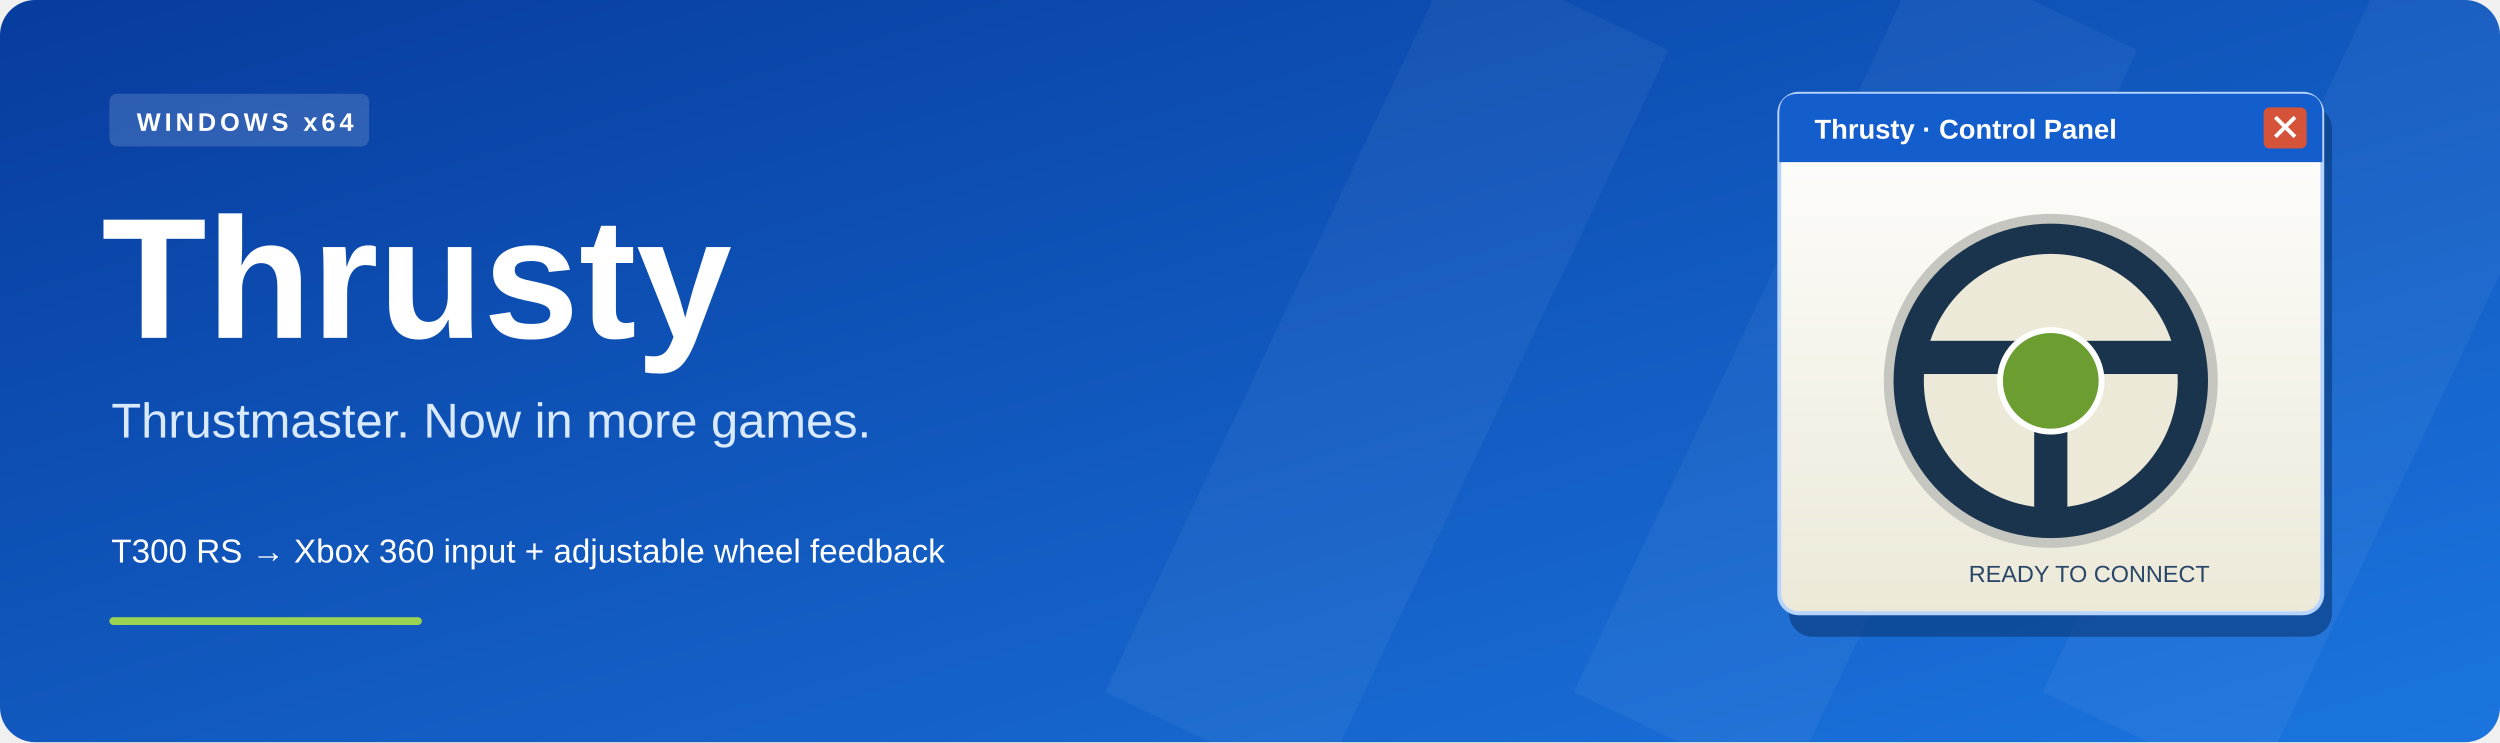
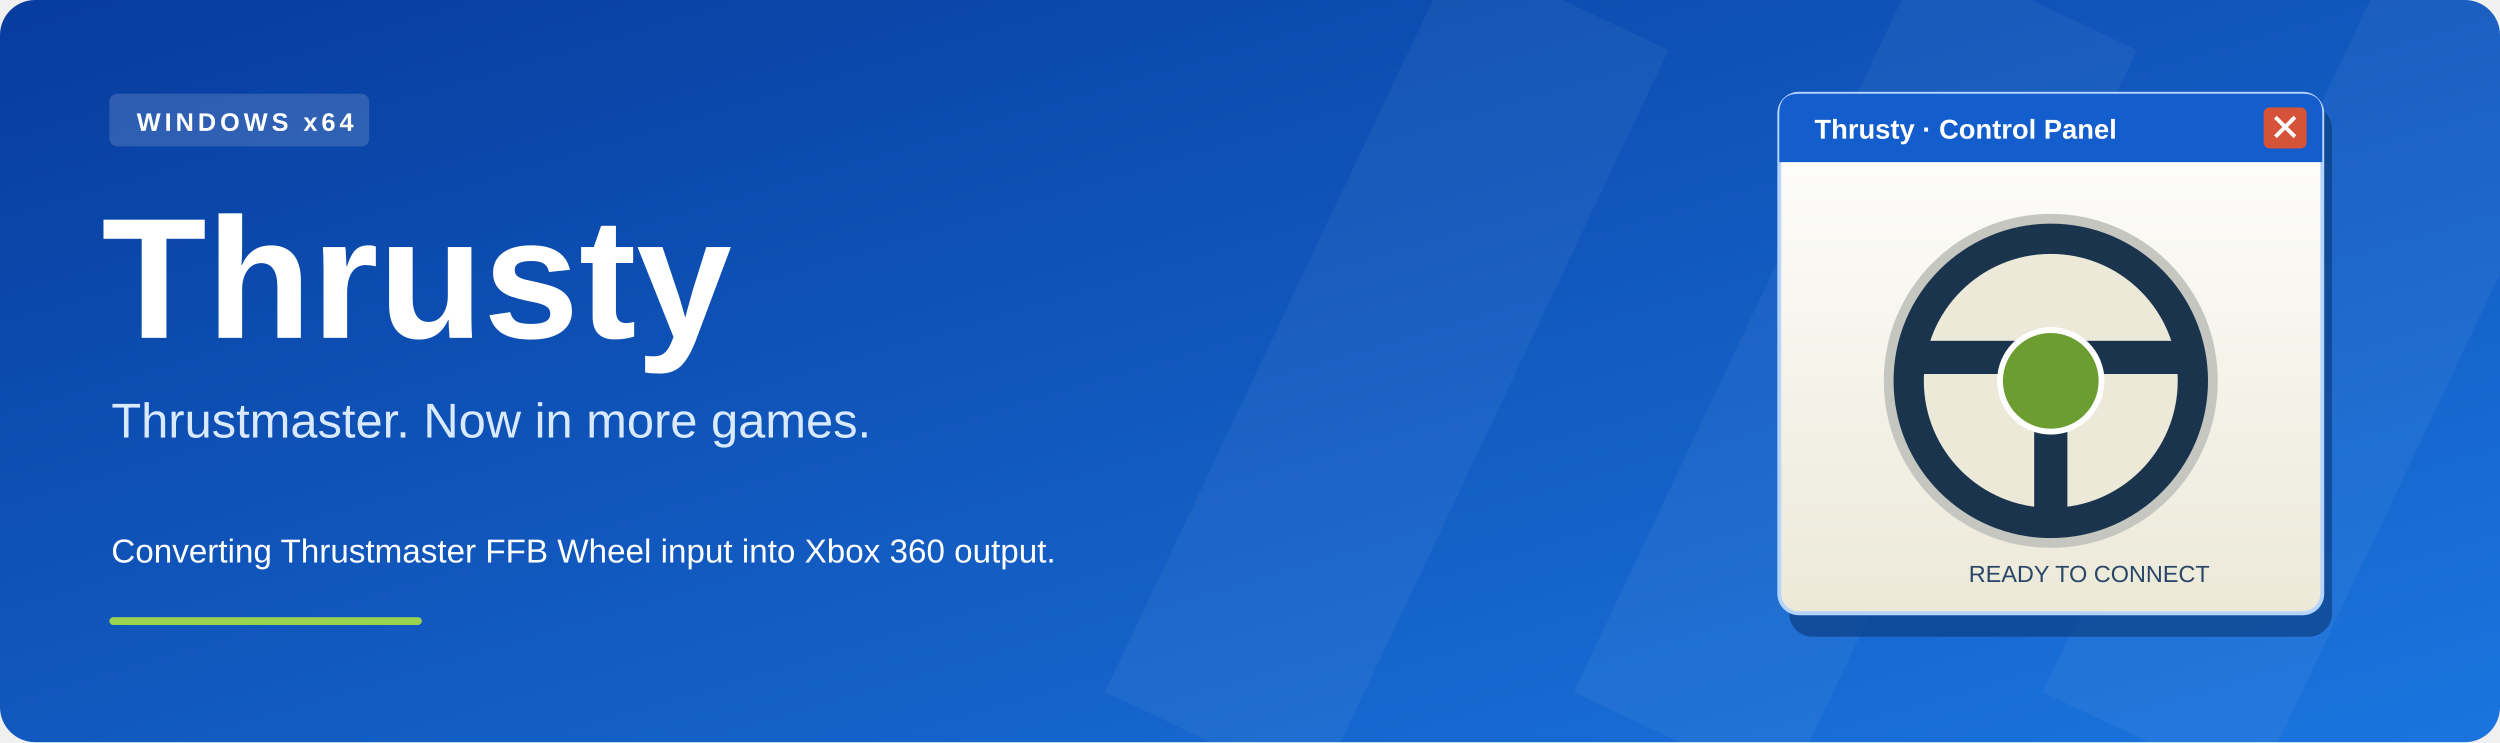
<svg xmlns="http://www.w3.org/2000/svg" width="1280" height="380" viewBox="0 0 1280 380" role="img" aria-label="Thrusty. Classic controls. Modern connections.">
  <defs>
    <linearGradient id="bg" x2="1" y2="1">
      <stop stop-color="#073c9d" />
      <stop offset="1" stop-color="#1b75df" />
    </linearGradient>
    <linearGradient id="panel" x2="0" y2="1">
      <stop stop-color="#fff" />
      <stop offset="1" stop-color="#ece9d8" />
    </linearGradient>
  </defs>
  <rect width="1280" height="380" rx="18" fill="url(#bg)" />
  <path d="M800 0L620 380M1040 0L860 380M1280 0L1100 380" stroke="#fff" stroke-opacity=".045" stroke-width="120" />
  <rect x="56" y="48" width="133" height="27" rx="4" fill="#fff" fill-opacity=".15" />
  <text x="70" y="67" font-family="Arial,sans-serif" font-size="13" font-weight="700" fill="#fff" letter-spacing="2">WINDOWS x64</text>
  <text x="52" y="173" font-family="Tahoma,Arial,sans-serif" font-size="88" font-weight="700" fill="#fff">Thrusty</text>
  <text x="57" y="224" font-family="Arial,sans-serif" font-size="25" fill="#d9eaff">Thrustmaster. Now in more games.</text>
-   <text x="57" y="288" font-family="Arial,sans-serif" font-size="17" fill="#fff">T300 RS → Xbox 360 input + adjustable wheel feedback</text>
+   <text x="57" y="288" font-family="Arial,sans-serif" font-size="17" fill="#fff">Converting Thrustmaster FFB Wheel input into Xbox 360 output.</text>
  <rect x="56" y="316" width="160" height="4" rx="2" fill="#99d351" />
  <g transform="translate(916 54)">
    <rect width="278" height="272" rx="12" fill="#073777" opacity=".6" />
    <rect x="-5" y="-6" width="278" height="266" rx="10" fill="url(#panel)" stroke="#b7d4ff" stroke-width="2" />
    <path d="M5 -6H263Q273 -6 273 4V29H-5V4Q-5 -6 5 -6" fill="#145dcc" />
    <text x="13" y="17" fill="white" font-family="Tahoma,Arial,sans-serif" font-size="14" font-weight="700">Thrusty · Control Panel</text>
    <rect x="243" y="1" width="22" height="21" rx="3" fill="#d55339" />
    <path d="M249 6l10 10m0-10l-10 10" stroke="white" stroke-width="2" />
    <circle cx="134" cy="141" r="83" fill="#1b344d" stroke="#c4c6bf" stroke-width="5" />
    <circle cx="134" cy="141" r="65" fill="#ece9d8" />
    <path d="M65 129H203M134 143V218" stroke="#1b344d" stroke-width="17" />
    <circle cx="134" cy="141" r="26" fill="#6b9d31" stroke="#fff" stroke-width="3" />
    <text x="92" y="244" font-family="Tahoma,Arial,sans-serif" font-size="12" fill="#294668">READY TO CONNECT</text>
  </g>
</svg>
